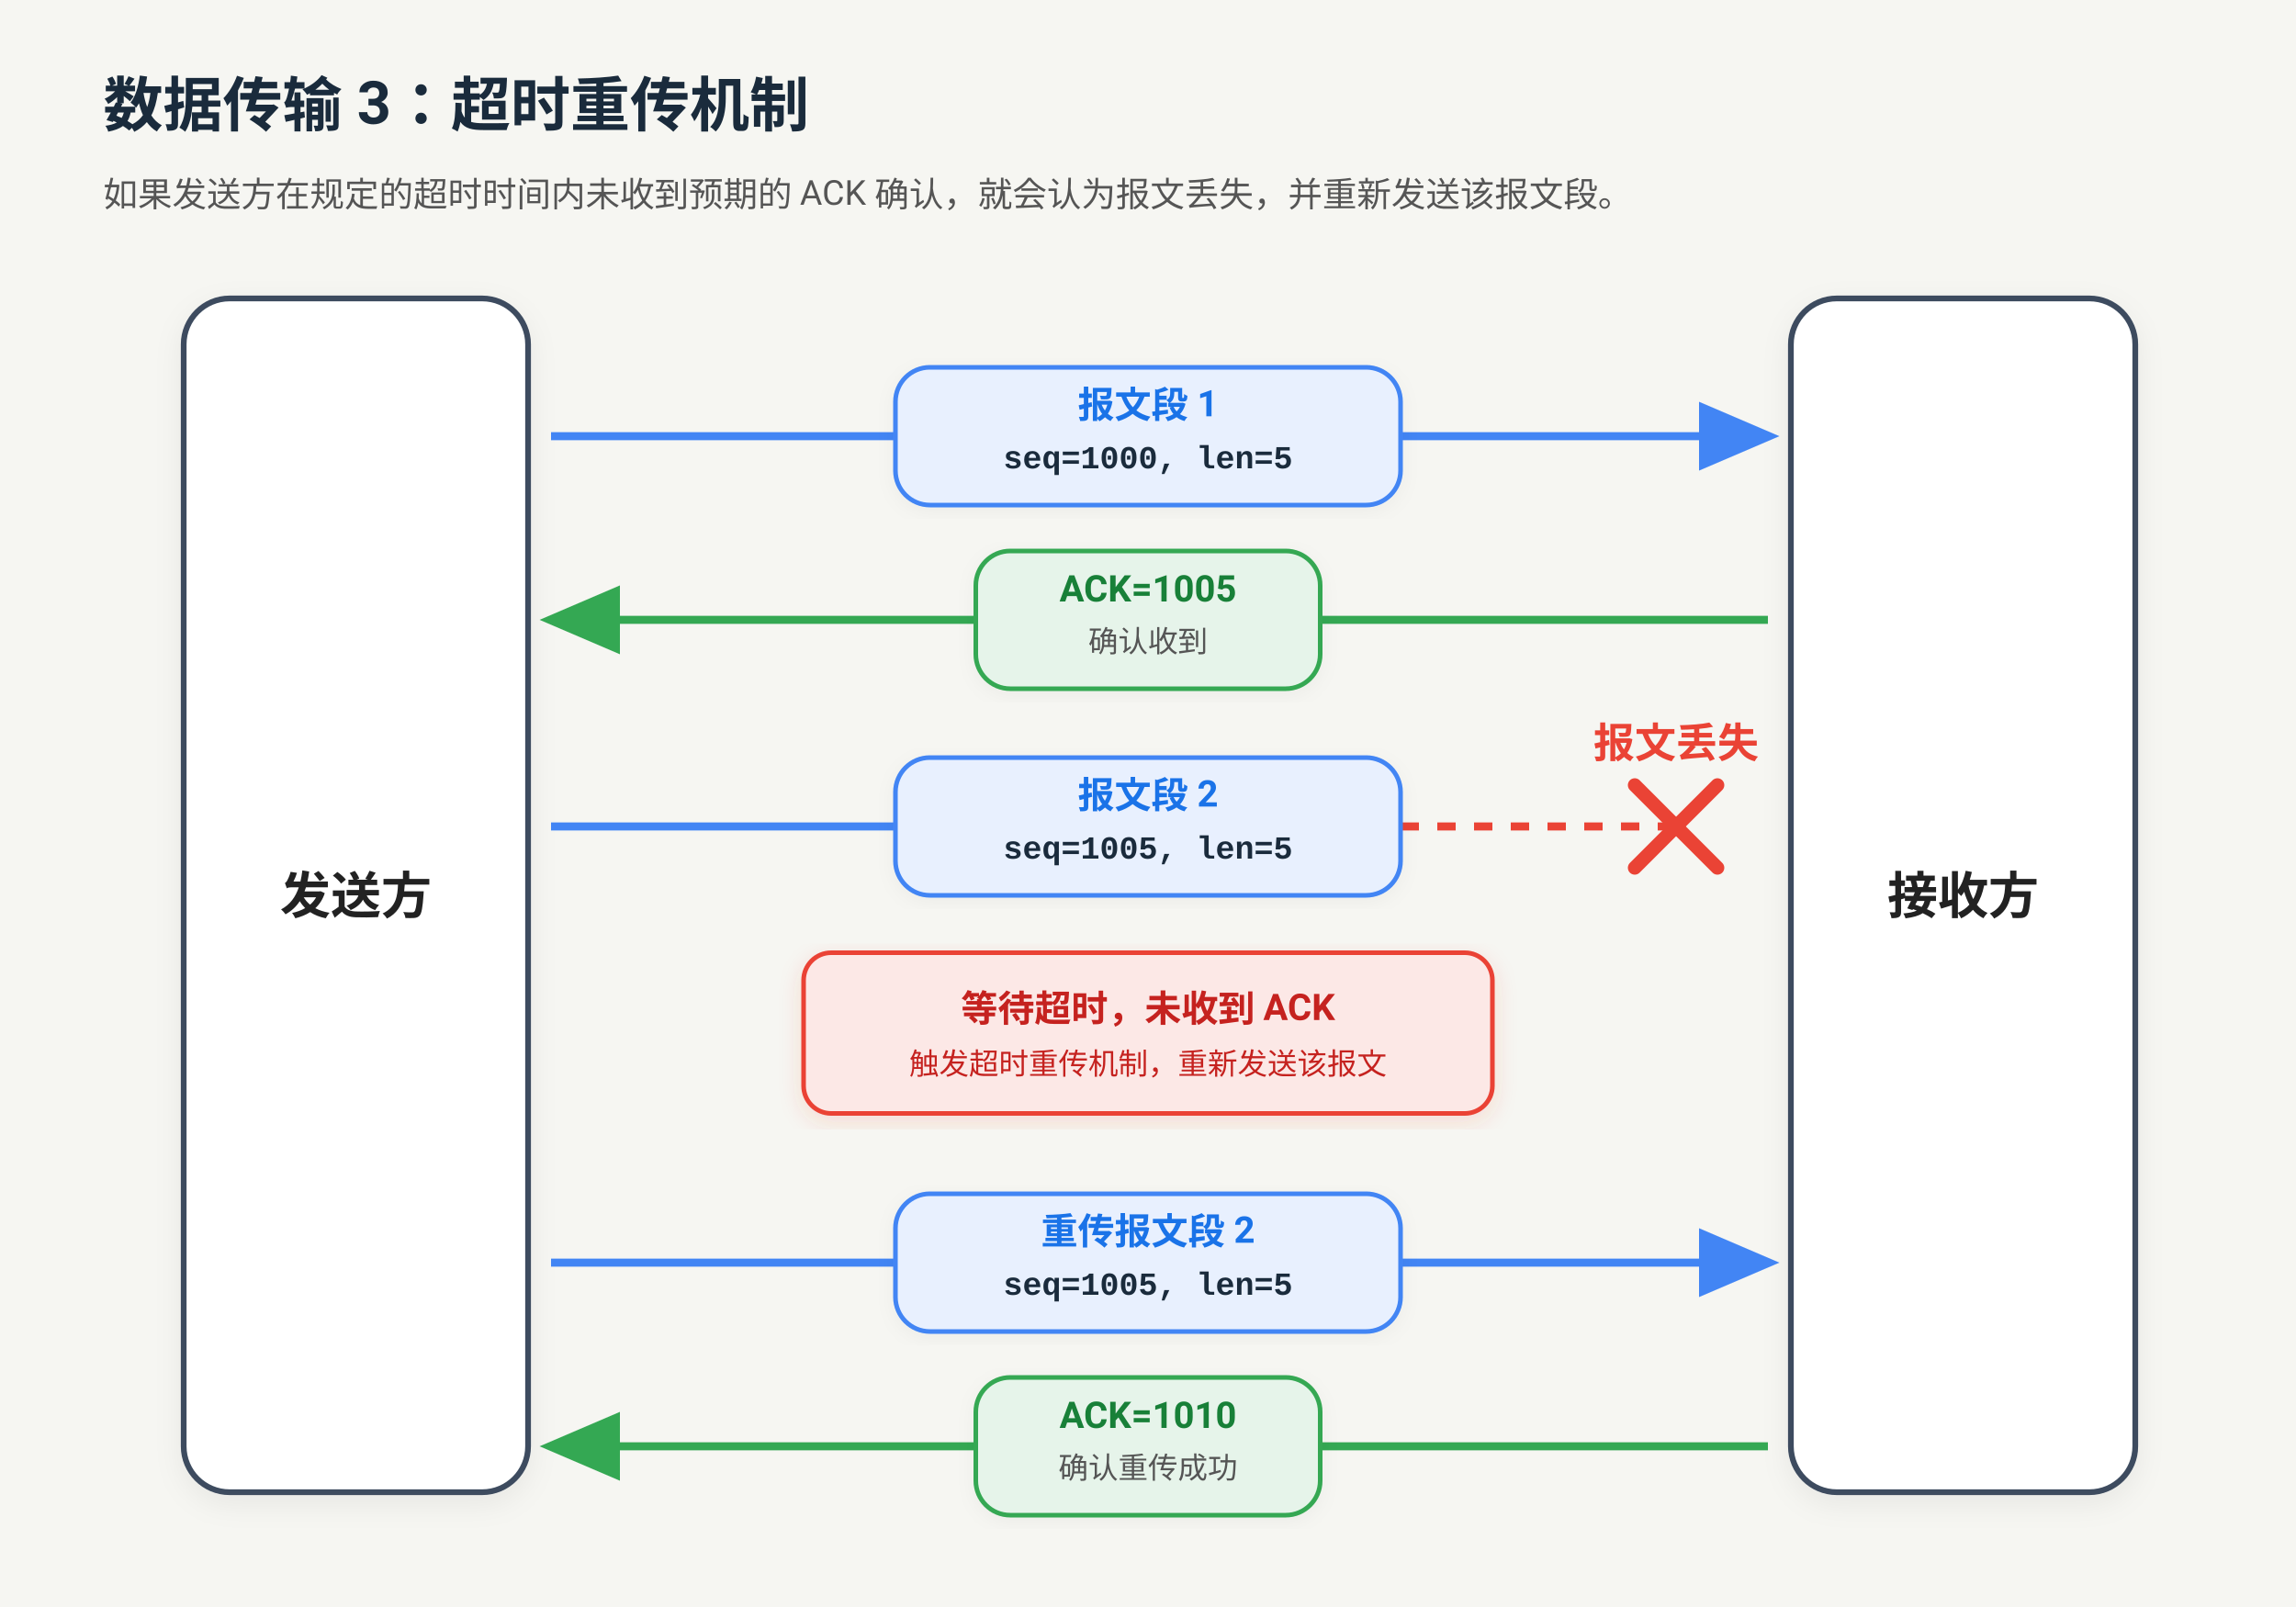
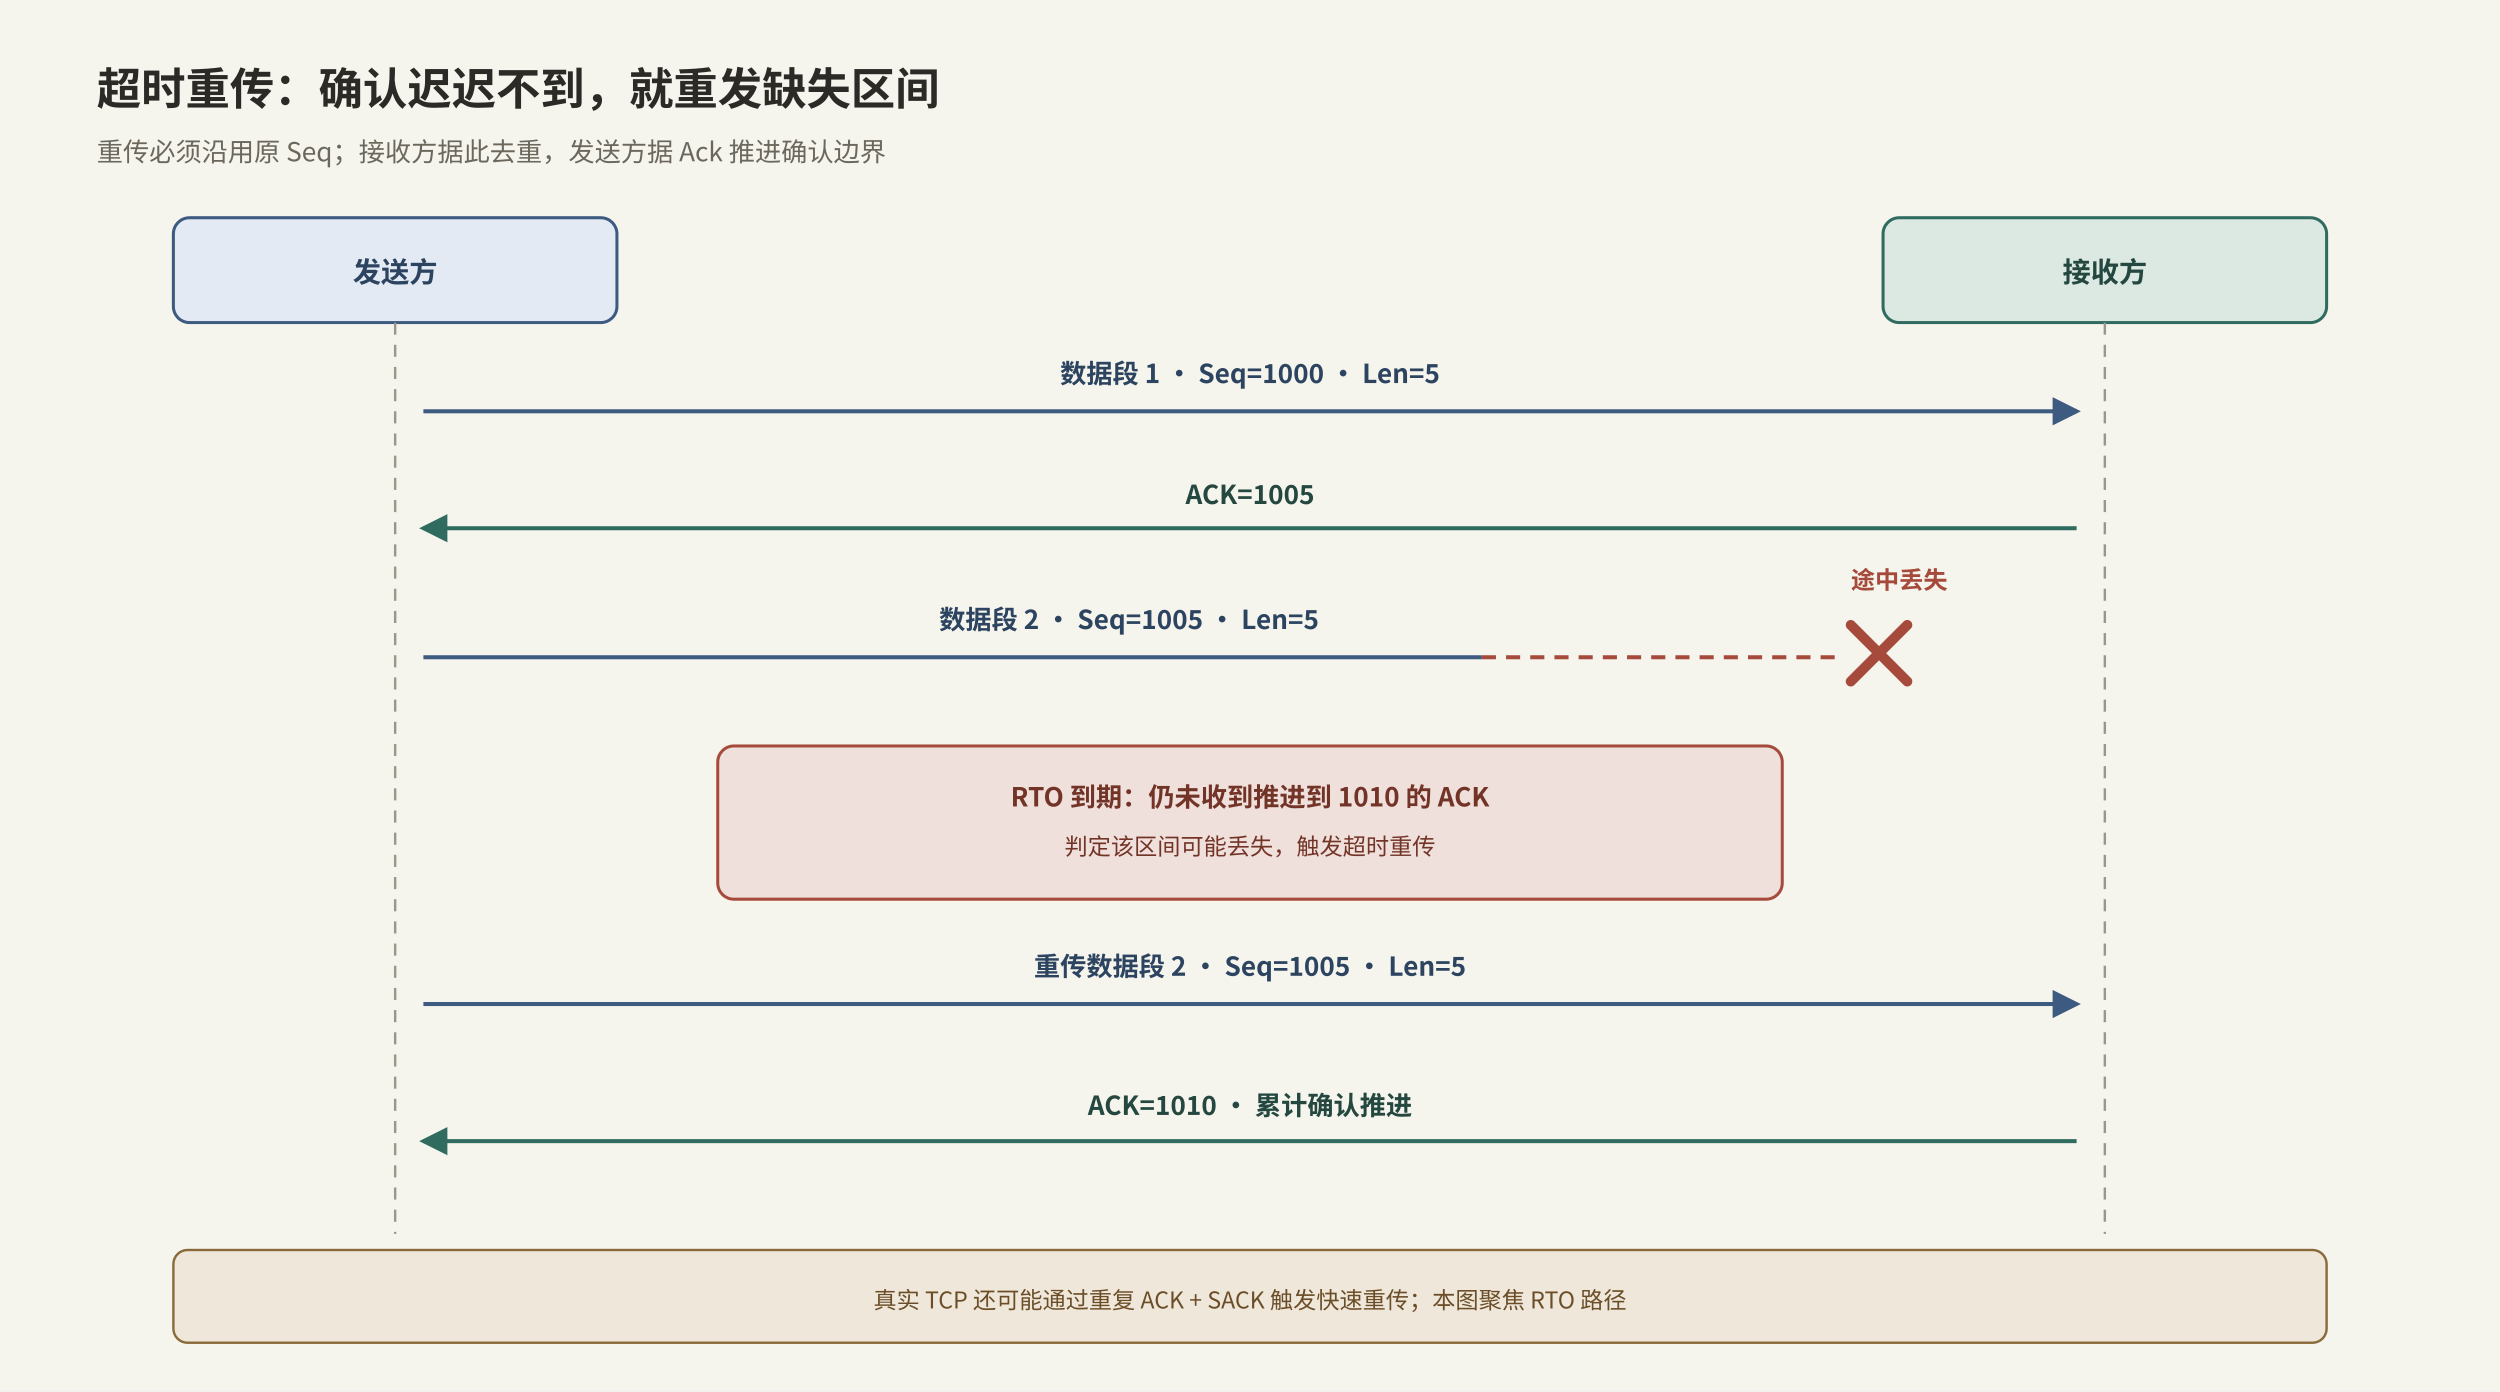
- <svg xmlns="http://www.w3.org/2000/svg" viewBox="0 0 1000 700" width="100%" height="100%">
+ <svg xmlns="http://www.w3.org/2000/svg" viewBox="0 0 1240 690" font-family="'PingFang SC','Hiragino Sans GB','Microsoft YaHei','Noto Sans CJK SC',sans-serif">
  <defs>
-     <filter id="shadow" x="-10%" y="-10%" width="120%" height="120%">
-       <feDropShadow dx="0" dy="4" stdDeviation="6" flood-color="#000000" flood-opacity="0.06" />
-     </filter>
-     <filter id="light-shadow" x="-10%" y="-10%" width="120%" height="120%">
-       <feDropShadow dx="0" dy="2" stdDeviation="4" flood-color="#000000" flood-opacity="0.04" />
-     </filter>
-     <filter id="red-shadow" x="-10%" y="-10%" width="120%" height="120%">
-       <feDropShadow dx="0" dy="3" stdDeviation="5" flood-color="#EA4335" flood-opacity="0.15" />
-     </filter>
+     <marker id="blue" viewBox="0 0 10 10" refX="8.5" refY="5" markerWidth="7" markerHeight="7" orient="auto">
+       <path d="M0 0L10 5L0 10Z" fill="#3D5A80" />
+     </marker>
+     <marker id="green" viewBox="0 0 10 10" refX="8.5" refY="5" markerWidth="7" markerHeight="7" orient="auto">
+       <path d="M0 0L10 5L0 10Z" fill="#2F6B5E" />
+     </marker>
  </defs>
-   <style>
-     .bg { fill: #F6F6F2; }
-     .title { font-family: system-ui, -apple-system, "Segoe UI", Roboto, sans-serif; font-size: 26px; font-weight: bold; fill: #1A2B3C; }
-     .subtitle { font-family: system-ui, -apple-system, "Segoe UI", Roboto, sans-serif; font-size: 15px; fill: #555555; }
-     
-     .node-box { fill: #FFFFFF; stroke: #3C4B5E; stroke-width: 2.5; filter: url(#shadow); }
-     .node-text { font-family: system-ui, -apple-system, "Segoe UI", Roboto, sans-serif; font-size: 22px; font-weight: bold; fill: #222222; text-anchor: middle; }
-     
-     /* 蓝色样式 (正常发送) */
-     .arrow-blue { stroke: #4285F4; stroke-width: 3.5; }
-     .arrow-head-blue { fill: #4285F4; }
-     .packet-blue { fill: #E8F0FE; stroke: #4285F4; stroke-width: 2; filter: url(#light-shadow); }
-     .text-blue-title { font-family: system-ui, -apple-system, "Segoe UI", Roboto, sans-serif; font-size: 16px; font-weight: bold; fill: #1A73E8; text-anchor: middle; }
-     
-     /* 绿色样式 (正常接收 ACK) */
-     .arrow-green { stroke: #34A853; stroke-width: 3.5; }
-     .arrow-head-green { fill: #34A853; }
-     .packet-green { fill: #E6F4EA; stroke: #34A853; stroke-width: 2; filter: url(#light-shadow); }
-     .text-green-title { font-family: system-ui, -apple-system, "Segoe UI", Roboto, sans-serif; font-size: 16px; font-weight: bold; fill: #188038; text-anchor: middle; }
-     
-     /* 红色样式 (丢失/超时警示) */
-     .arrow-red-dashed { stroke: #EA4335; stroke-width: 3.5; stroke-dasharray: 8, 8; }
-     .arrow-head-red { fill: #EA4335; }
-     .packet-red { fill: #FCE8E6; stroke: #EA4335; stroke-width: 2; filter: url(#red-shadow); }
-     .text-red-title { font-family: system-ui, -apple-system, "Segoe UI", Roboto, sans-serif; font-size: 16px; font-weight: bold; fill: #C5221F; text-anchor: middle; }
-     .text-red-alert { font-family: system-ui, -apple-system, "Segoe UI", Roboto, sans-serif; font-size: 18px; font-weight: bold; fill: #EA4335; text-anchor: middle; }
-     
-     .code-text { font-family: "Courier New", Courier, monospace; font-size: 14px; font-weight: bold; fill: #1A2B3C; text-anchor: middle; }
-     .desc-text { font-family: system-ui, -apple-system, "Segoe UI", Roboto, sans-serif; font-size: 13px; fill: #555555; text-anchor: middle; }
-   </style>
-   <rect class="bg" width="1000" height="700" />
-   <g transform="translate(45, 55)">
-     <text class="title" x="0" y="0">数据传输 3：超时重传机制</text>
-     <text class="subtitle" x="0" y="35">如果发送方在规定的超时时间内未收到预期的 ACK 确认，就会认为报文丢失，并重新发送该报文段。</text>
-   </g>
-   <g transform="translate(0, 130)">
-     <rect class="node-box" x="80" y="0" width="150" height="520" rx="20" ry="20" />
-     <text class="node-text" x="155" y="268">发送方</text>
-     <rect class="node-box" x="780" y="0" width="150" height="520" rx="20" ry="20" />
-     <text class="node-text" x="855" y="268">接收方</text>
-   </g>
-   <g transform="translate(0, 190)">
-     <line class="arrow-blue" x1="240" y1="0" x2="740" y2="0" />
-     <polygon class="arrow-head-blue" points="740,-15 775,0 740,15" />
-     <rect class="packet-blue" x="390" y="-30" width="220" height="60" rx="15" ry="15" />
-     <text class="text-blue-title" x="500" y="-8">报文段 1</text>
-     <text class="code-text" x="500" y="14">seq=1000, len=5</text>
-   </g>
-   <g transform="translate(0, 270)">
-     <line class="arrow-green" x1="770" y1="0" x2="270" y2="0" />
-     <polygon class="arrow-head-green" points="270,-15 235,0 270,15" />
-     <rect class="packet-green" x="425" y="-30" width="150" height="60" rx="15" ry="15" />
-     <text class="text-green-title" x="500" y="-8">ACK=1005</text>
-     <text class="desc-text" x="500" y="14">确认收到</text>
-   </g>
-   <g transform="translate(0, 360)">
-     <line class="arrow-blue" x1="240" y1="0" x2="390" y2="0" />
-     <line class="arrow-red-dashed" x1="610" y1="0" x2="730" y2="0" />
-     <rect class="packet-blue" x="390" y="-30" width="220" height="60" rx="15" ry="15" />
-     <text class="text-blue-title" x="500" y="-8">报文段 2</text>
-     <text class="code-text" x="500" y="14">seq=1005, len=5</text>
-     <g transform="translate(730, 0)">
-       <line x1="-18" y1="-18" x2="18" y2="18" stroke="#EA4335" stroke-width="6" stroke-linecap="round" />
-       <line x1="18" y1="-18" x2="-18" y2="18" stroke="#EA4335" stroke-width="6" stroke-linecap="round" />
-       <text class="text-red-alert" x="0" y="-30">报文丢失</text>
-     </g>
-   </g>
-   <g transform="translate(0, 450)">
-     <rect class="packet-red" x="350" y="-35" width="300" height="70" rx="12" ry="12" />
-     <text class="text-red-title" x="500" y="-5">等待超时，未收到 ACK</text>
-     <text class="desc-text" style="fill:#C5221F;" x="500" y="18">触发超时重传机制，重新发送该报文</text>
-   </g>
-   <g transform="translate(0, 550)">
-     <line class="arrow-blue" x1="240" y1="0" x2="740" y2="0" />
-     <polygon class="arrow-head-blue" points="740,-15 775,0 740,15" />
-     <rect class="packet-blue" x="390" y="-30" width="220" height="60" rx="15" ry="15" />
-     <text class="text-blue-title" x="500" y="-8">重传报文段 2</text>
-     <text class="code-text" x="500" y="14">seq=1005, len=5</text>
-   </g>
-   <g transform="translate(0, 630)">
-     <line class="arrow-green" x1="770" y1="0" x2="270" y2="0" />
-     <polygon class="arrow-head-green" points="270,-15 235,0 270,15" />
-     <rect class="packet-green" x="425" y="-30" width="150" height="60" rx="15" ry="15" />
-     <text class="text-green-title" x="500" y="-8">ACK=1010</text>
-     <text class="desc-text" x="500" y="14">确认重传成功</text>
-   </g>
+   <rect width="1240" height="690" fill="rgb(245, 244, 237)" />
+   <text x="48" y="52" font-size="22" font-weight="700" fill="#2B2A26">超时重传：确认迟迟不到，就重发缺失区间</text>
+   <text x="48" y="80" font-size="13" fill="#6B675C">重传必须沿用原 Seq；接收方据此去重，发送方据 Ack 推进确认边界</text>
+   <rect x="86" y="108" width="220" height="52" rx="8" fill="#E3EAF4" stroke="#3D5A80" stroke-width="1.5" />
+   <text x="196" y="140" font-size="14" font-weight="700" fill="#2C4460" text-anchor="middle">发送方</text>
+   <rect x="934" y="108" width="220" height="52" rx="8" fill="#DCE9E3" stroke="#2F6B5E" stroke-width="1.5" />
+   <text x="1044" y="140" font-size="14" font-weight="700" fill="#24473F" text-anchor="middle">接收方</text>
+   <line x1="196" y1="160" x2="196" y2="612" stroke="#9B968A" stroke-width="1.2" stroke-dasharray="6 5" />
+   <line x1="1044" y1="160" x2="1044" y2="612" stroke="#9B968A" stroke-width="1.2" stroke-dasharray="6 5" />
+   <line x1="210" y1="204" x2="1030" y2="204" stroke="#3D5A80" stroke-width="2" marker-end="url(#blue)" />
+   <text x="620" y="190" font-size="13" font-weight="700" fill="#2C4460" text-anchor="middle">数据段 1 · Seq=1000 · Len=5</text>
+   <line x1="1030" y1="262" x2="210" y2="262" stroke="#2F6B5E" stroke-width="2" marker-end="url(#green)" />
+   <text x="620" y="250" font-size="13" font-weight="700" fill="#24473F" text-anchor="middle">ACK=1005</text>
+   <line x1="210" y1="326" x2="735" y2="326" stroke="#3D5A80" stroke-width="2" />
+   <line x1="735" y1="326" x2="914" y2="326" stroke="#A64B3C" stroke-width="2" stroke-dasharray="7 5" />
+   <text x="560" y="312" font-size="13" font-weight="700" fill="#2C4460" text-anchor="middle">数据段 2 · Seq=1005 · Len=5</text>
+   <path d="M918 310L946 338M946 310L918 338" stroke="#A64B3C" stroke-width="5" stroke-linecap="round" />
+   <text x="942" y="292" font-size="12" font-weight="700" fill="#A64B3C" text-anchor="middle">途中丢失</text>
+   <rect x="356" y="370" width="528" height="76" rx="8" fill="#F0E0DB" stroke="#A64B3C" stroke-width="1.5" />
+   <text x="620" y="400" font-size="13" font-weight="700" fill="#733428" text-anchor="middle">RTO 到期：仍未收到推进到 1010 的 ACK</text>
+   <text x="620" y="424" font-size="11.5" fill="#733428" text-anchor="middle">判定该区间可能丢失，触发超时重传</text>
+   <line x1="210" y1="498" x2="1030" y2="498" stroke="#3D5A80" stroke-width="2" marker-end="url(#blue)" />
+   <text x="620" y="484" font-size="13" font-weight="700" fill="#2C4460" text-anchor="middle">重传数据段 2 · Seq=1005 · Len=5</text>
+   <line x1="1030" y1="566" x2="210" y2="566" stroke="#2F6B5E" stroke-width="2" marker-end="url(#green)" />
+   <text x="620" y="553" font-size="13" font-weight="700" fill="#24473F" text-anchor="middle">ACK=1010 · 累计确认推进</text>
+   <rect x="86" y="620" width="1068" height="46" rx="7" fill="#EFE7DA" stroke="#8A6A3A" stroke-width="1.2" />
+   <text x="620" y="649" font-size="11.5" fill="#6B4E28" text-anchor="middle">真实 TCP 还可能通过重复 ACK + SACK 触发快速重传；本图聚焦 RTO 路径</text>
</svg>
